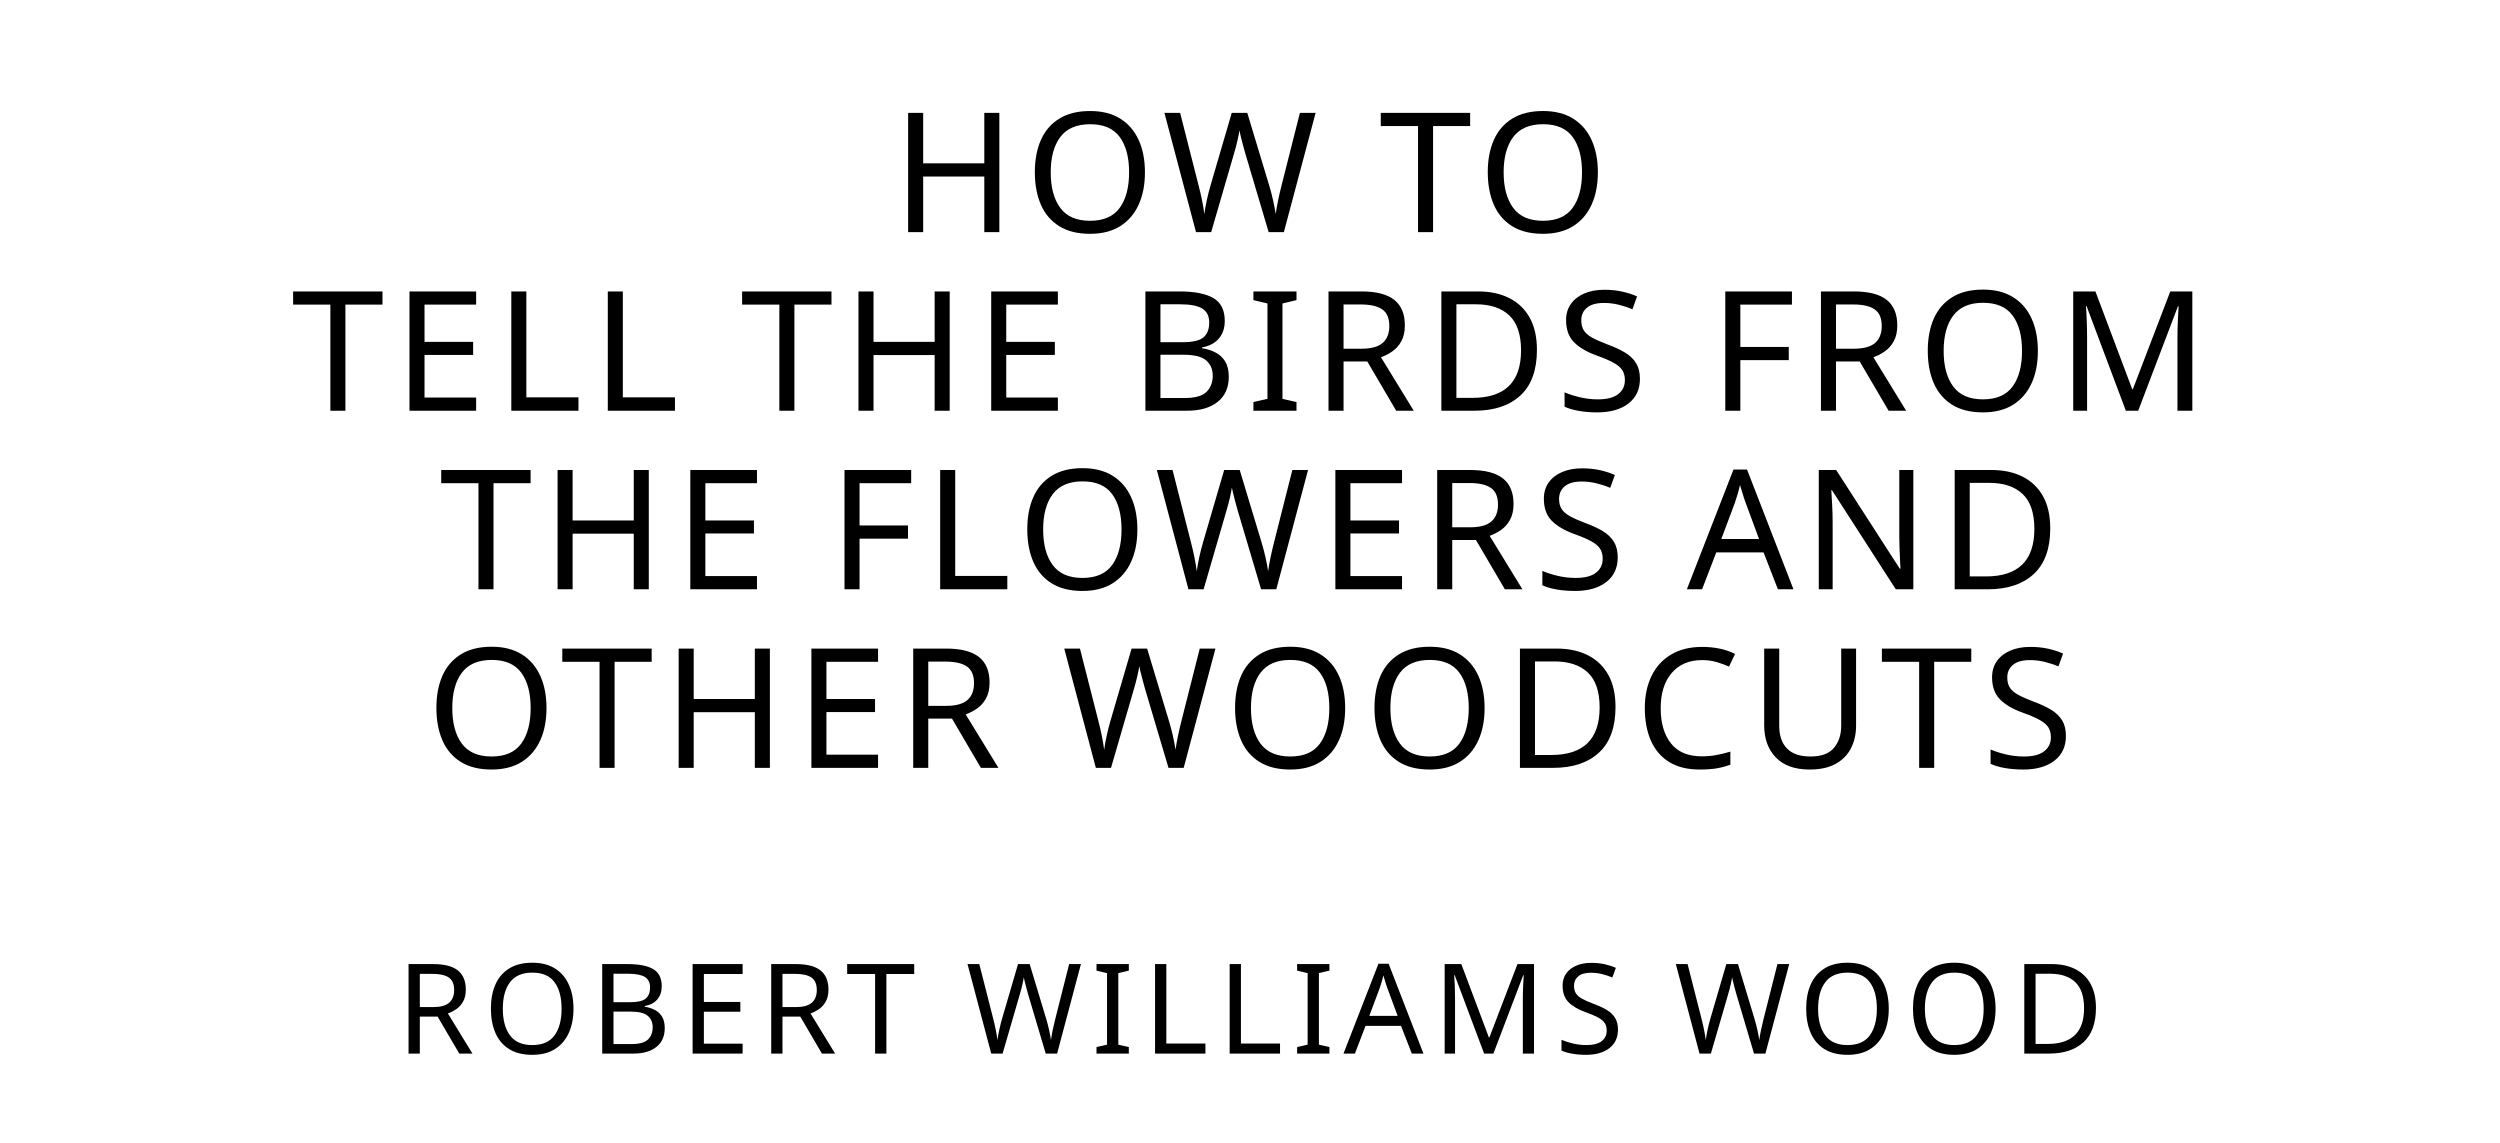
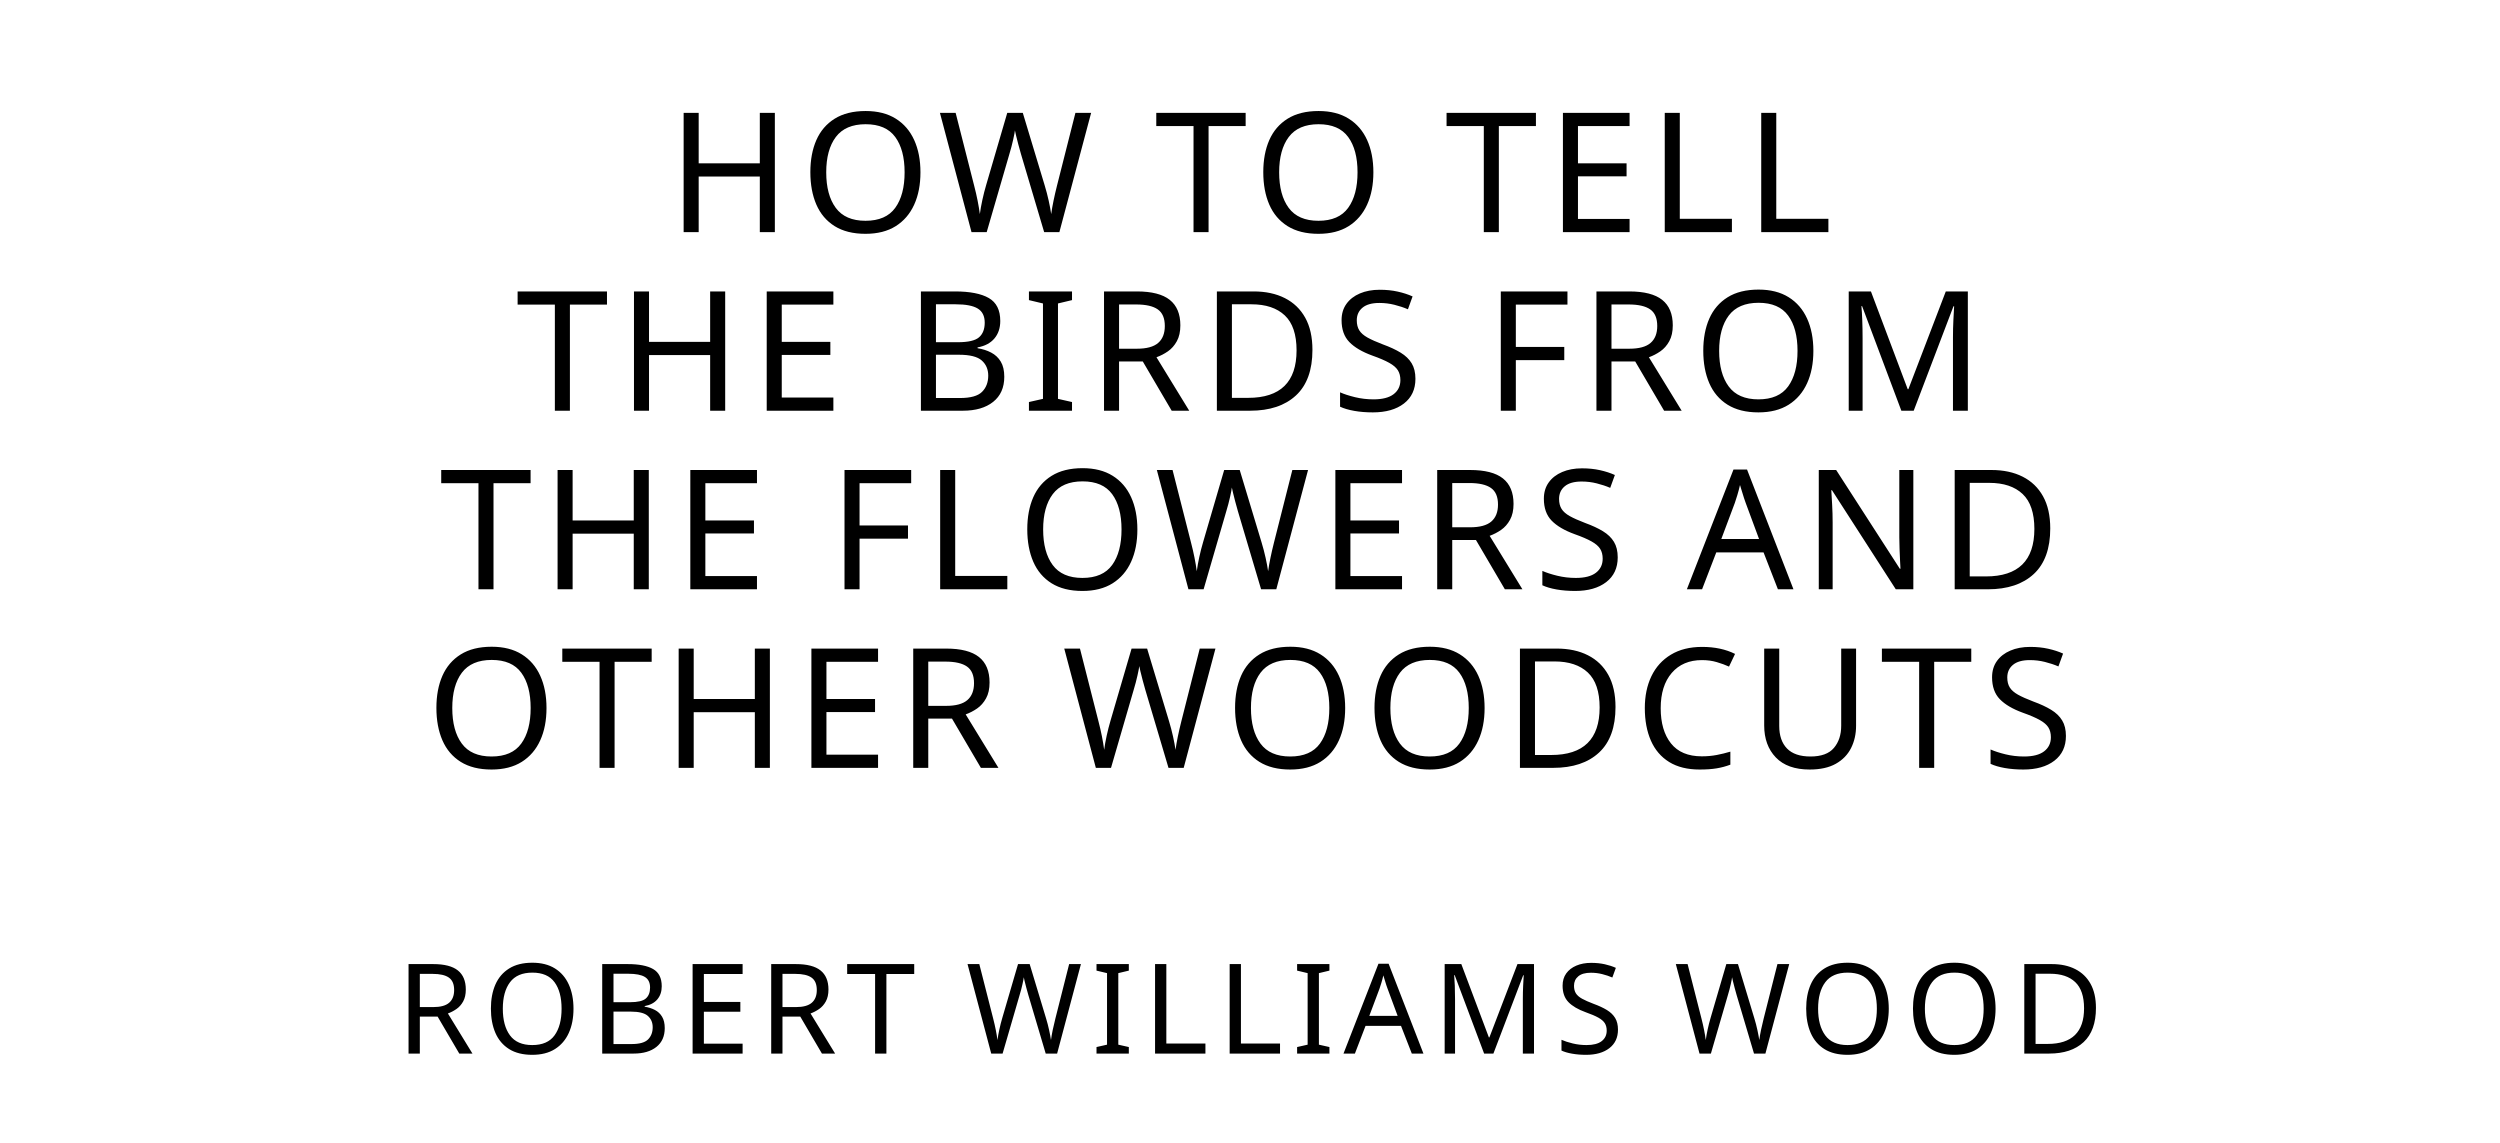
<svg xmlns="http://www.w3.org/2000/svg" version="1.1" viewBox="0 0 1400 640">
  <style type="text/css">
		text{
			font-family: "League Spartan";
			letter-spacing: 5px;
			text-anchor: middle;
		}

		.title{
			font-size: 93.567px;
		}

		.author{
			font-size: 70.175px;
		}
	</style>
-   <text class="title" x="700" y="130">HOW TO</text>
-   <text class="title" x="700" y="230">TELL THE BIRDS FROM</text>
+   <text class="title" x="700" y="130">HOW TO TELL</text>
+   <text class="title" x="700" y="230">THE BIRDS FROM</text>
  <text class="title" x="700" y="330">THE FLOWERS AND</text>
  <text class="title" x="700" y="430">OTHER WOODCUTS</text>
  <text class="author" x="700" y="590">ROBERT WILLIAMS WOOD</text>
</svg>
